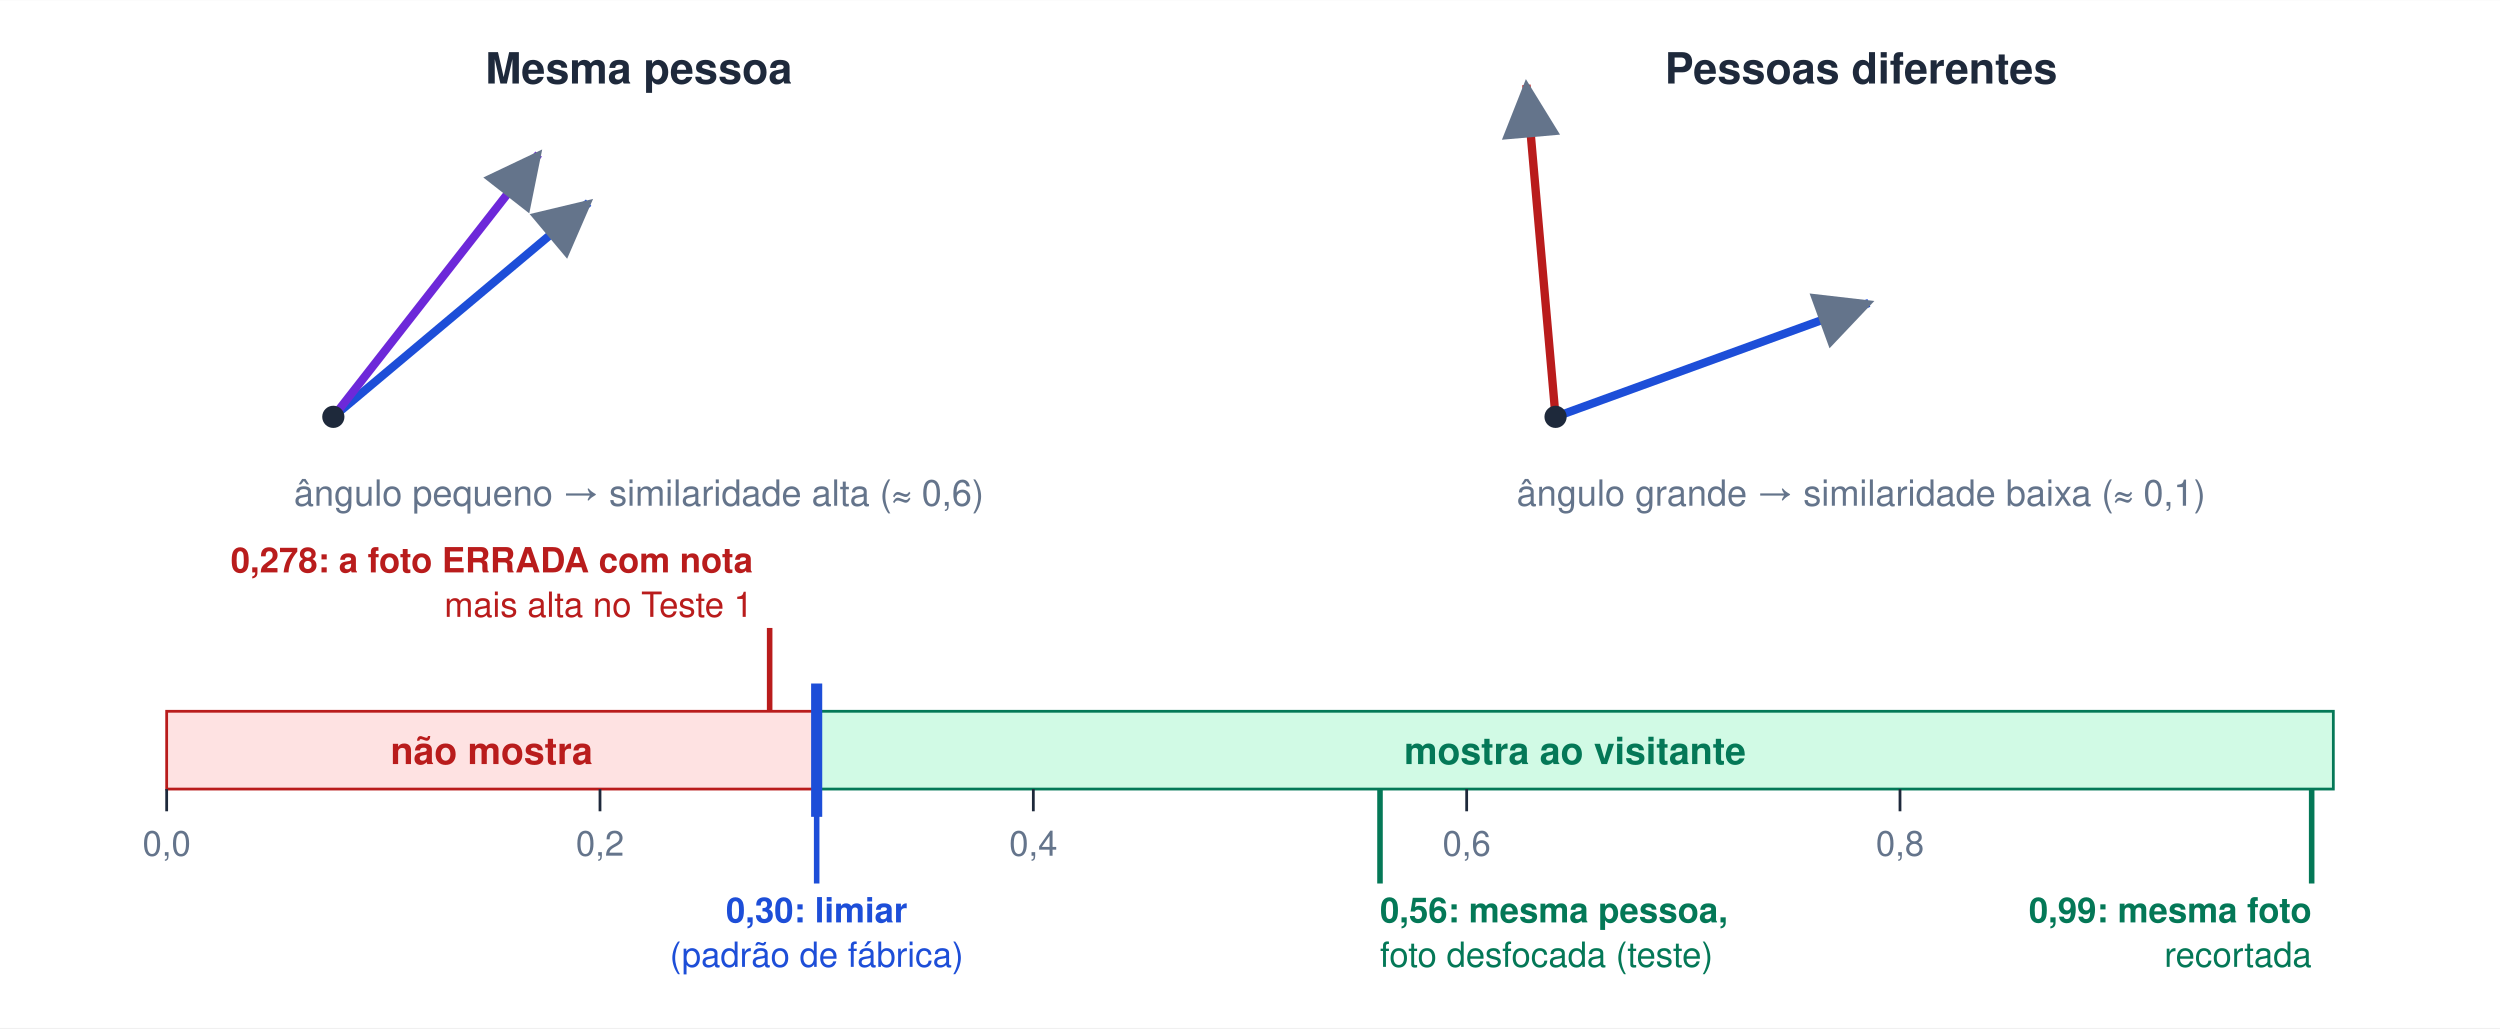
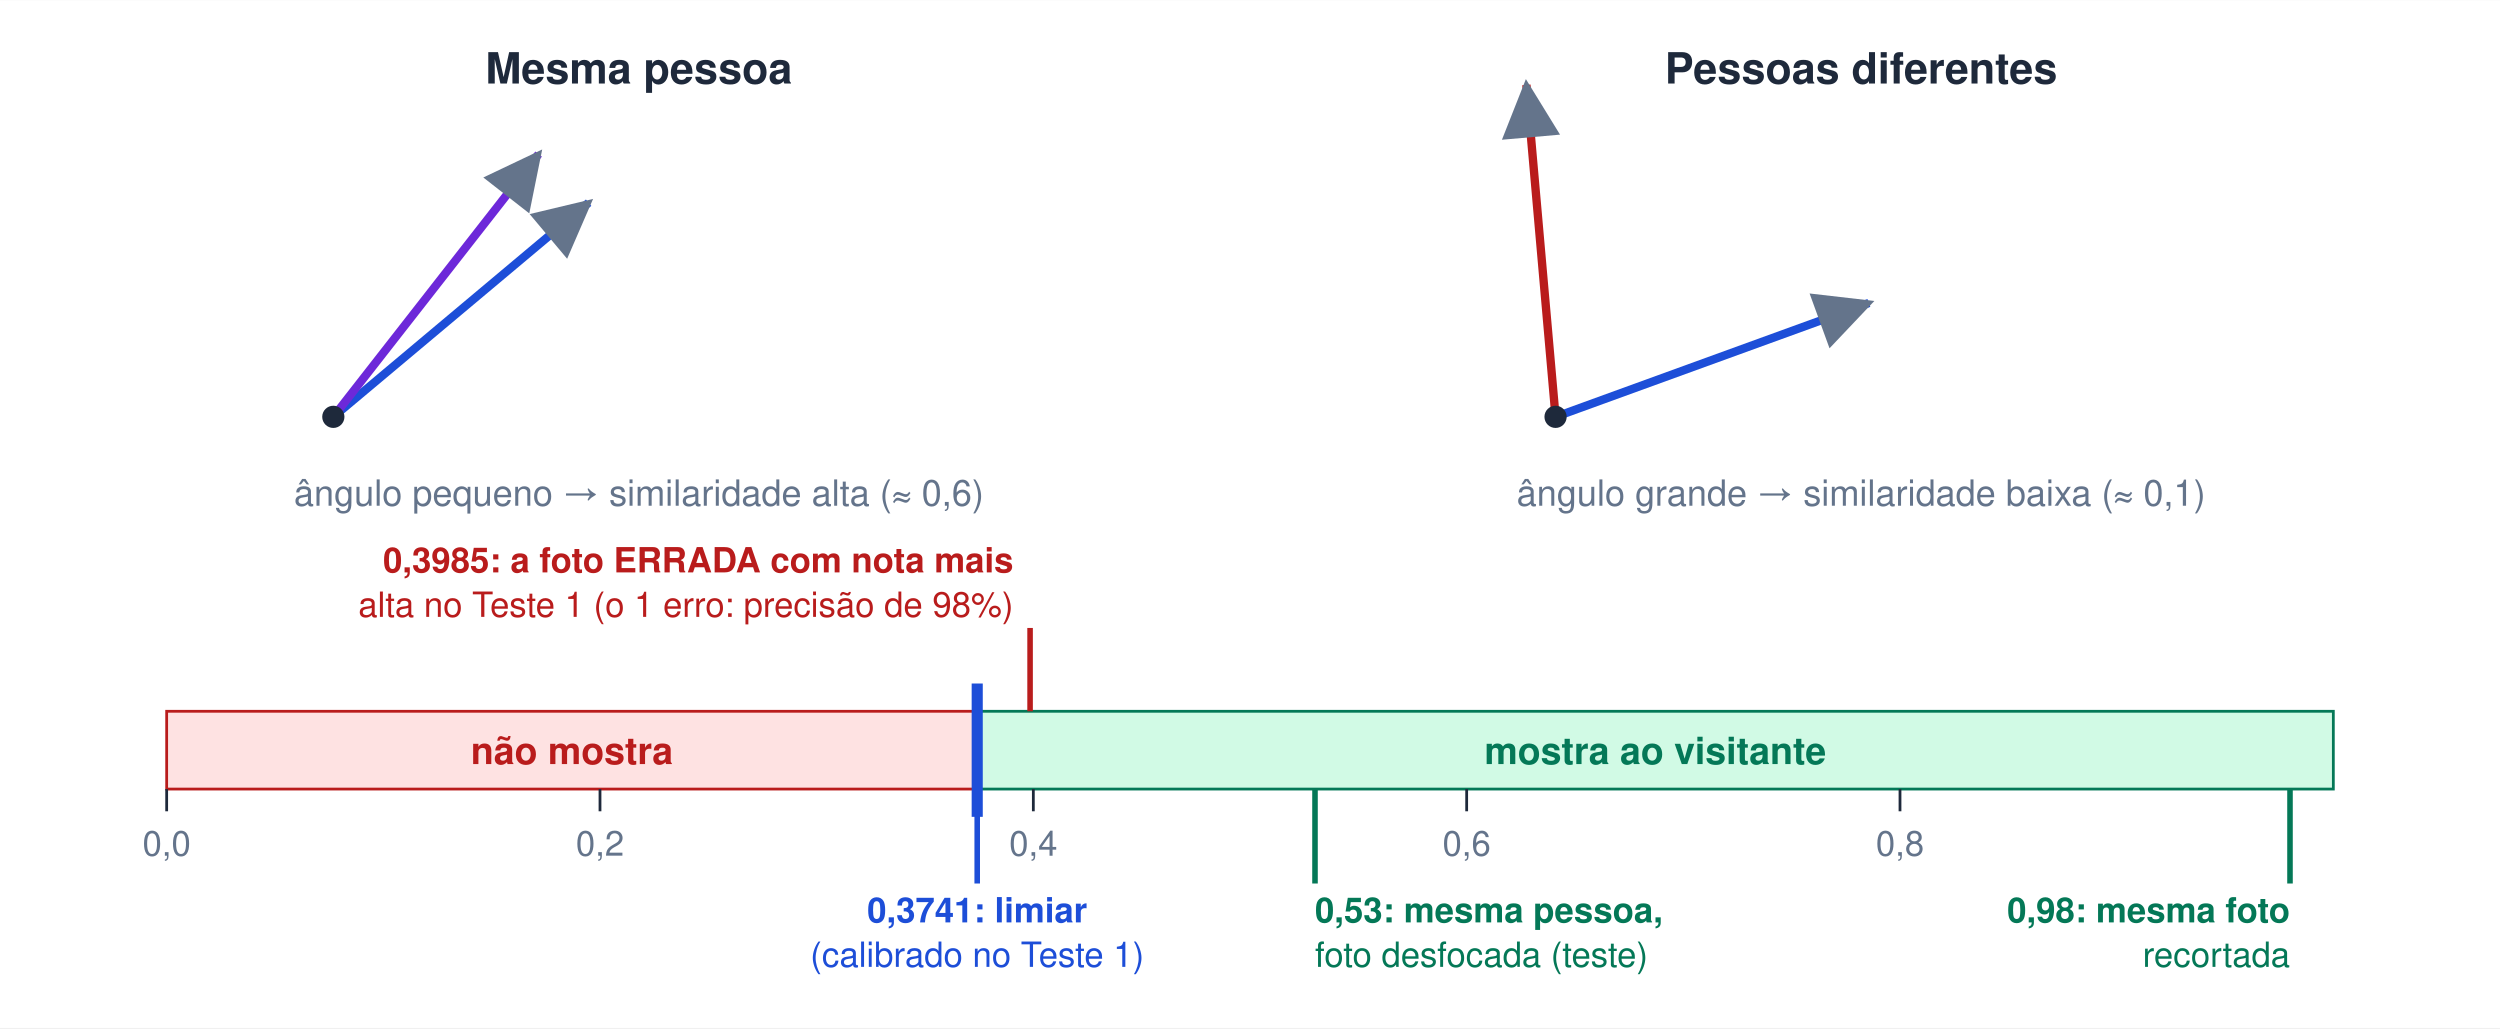
<svg xmlns="http://www.w3.org/2000/svg" width="16cm" height="6.58cm" viewBox="0 0 900 370">
  <defs>
    <marker id="seta" viewBox="0 0 10 10" refX="9" refY="5" markerWidth="7" markerHeight="7" orient="auto-start-reverse">
      <path d="M0 0 L10 5 L0 10 z" fill="#64748B" />
    </marker>
  </defs>
  <rect width="900" height="370" fill="white" />
  <text x="230" y="30" font-family="Helvetica, Arial, sans-serif" font-size="15.5" font-weight="bold" text-anchor="middle" fill="#1E293B">Mesma pessoa</text>
  <line x1="120" y1="150" x2="211.9" y2="72.9" stroke="#1D4ED8" stroke-width="3" marker-end="url(#seta)" />
  <line x1="120" y1="150" x2="193.9" y2="55.4" stroke="#6D28D9" stroke-width="3" marker-end="url(#seta)" />
  <circle cx="120" cy="150" r="4" fill="#1E293B" />
  <text x="230" y="182" font-family="Helvetica, Arial, sans-serif" font-size="13" font-weight="normal" text-anchor="middle" fill="#64748B">ângulo pequeno → similaridade alta (≈ 0,6)</text>
  <text x="670" y="30" font-family="Helvetica, Arial, sans-serif" font-size="15.5" font-weight="bold" text-anchor="middle" fill="#1E293B">Pessoas diferentes</text>
  <line x1="560" y1="150" x2="672.8" y2="109.0" stroke="#1D4ED8" stroke-width="3" marker-end="url(#seta)" />
  <line x1="560" y1="150" x2="549.5" y2="30.5" stroke="#B91C1C" stroke-width="3" marker-end="url(#seta)" />
  <circle cx="560" cy="150" r="4" fill="#1E293B" />
  <text x="670" y="182" font-family="Helvetica, Arial, sans-serif" font-size="13" font-weight="normal" text-anchor="middle" fill="#64748B">ângulo grande → similaridade baixa (≈ 0,1)</text>
-   <rect x="60" y="256" width="234.0" height="28" fill="#FEE2E2" stroke="#B91C1C" />
-   <rect x="294.0" y="256" width="546.0" height="28" fill="#D1FAE5" stroke="#047857" />
-   <text x="177.0" y="275" font-family="Helvetica, Arial, sans-serif" font-size="13.5" font-weight="bold" text-anchor="middle" fill="#B91C1C">não mostra</text>
-   <text x="567.0" y="275" font-family="Helvetica, Arial, sans-serif" font-size="13.5" font-weight="bold" text-anchor="middle" fill="#047857">mostra ao visitante</text>
+   <rect x="60" y="256" width="291.798" height="28" fill="#FEE2E2" stroke="#B91C1C" />
+   <rect x="351.798" y="256" width="488.202" height="28" fill="#D1FAE5" stroke="#047857" />
+   <text x="205.899" y="275" font-family="Helvetica, Arial, sans-serif" font-size="13.5" font-weight="bold" text-anchor="middle" fill="#B91C1C">não mostra</text>
+   <text x="595.899" y="275" font-family="Helvetica, Arial, sans-serif" font-size="13.5" font-weight="bold" text-anchor="middle" fill="#047857">mostra ao visitante</text>
  <line x1="60" y1="284" x2="60" y2="292" stroke="#1E293B" />
  <text x="60" y="308" font-family="Helvetica, Arial, sans-serif" font-size="12.5" font-weight="normal" text-anchor="middle" fill="#64748B">0,0</text>
  <line x1="216.0" y1="284" x2="216.0" y2="292" stroke="#1E293B" />
  <text x="216.0" y="308" font-family="Helvetica, Arial, sans-serif" font-size="12.5" font-weight="normal" text-anchor="middle" fill="#64748B">0,2</text>
  <line x1="372.0" y1="284" x2="372.0" y2="292" stroke="#1E293B" />
  <text x="372.0" y="308" font-family="Helvetica, Arial, sans-serif" font-size="12.5" font-weight="normal" text-anchor="middle" fill="#64748B">0,4</text>
  <line x1="528.0" y1="284" x2="528.0" y2="292" stroke="#1E293B" />
  <text x="528.0" y="308" font-family="Helvetica, Arial, sans-serif" font-size="12.5" font-weight="normal" text-anchor="middle" fill="#64748B">0,6</text>
  <line x1="684.0" y1="284" x2="684.0" y2="292" stroke="#1E293B" />
  <text x="684.0" y="308" font-family="Helvetica, Arial, sans-serif" font-size="12.5" font-weight="normal" text-anchor="middle" fill="#64748B">0,8</text>
-   <line x1="277.074" y1="256" x2="277.074" y2="226" stroke="#B91C1C" stroke-width="2" />
-   <text x="271.074" y="206" font-family="Helvetica, Arial, sans-serif" font-size="12.5" font-weight="bold" text-anchor="end" fill="#B91C1C">0,278: a foto ERRADA com nota</text>
-   <text x="271.074" y="222" font-family="Helvetica, Arial, sans-serif" font-size="12.5" font-weight="normal" text-anchor="end" fill="#B91C1C">mais alta no Teste 1</text>
-   <line x1="294.0" y1="284" x2="294.0" y2="318" stroke="#1D4ED8" stroke-width="2" />
-   <text x="294.0" y="332" font-family="Helvetica, Arial, sans-serif" font-size="12.5" font-weight="bold" text-anchor="middle" fill="#1D4ED8">0,30: limiar</text>
-   <text x="294.0" y="348" font-family="Helvetica, Arial, sans-serif" font-size="12.5" font-weight="normal" text-anchor="middle" fill="#1D4ED8">(padrão de fábrica)</text>
-   <line x1="496.8" y1="284" x2="496.8" y2="318" stroke="#047857" stroke-width="2" />
-   <text x="496.8" y="332" font-family="Helvetica, Arial, sans-serif" font-size="12.5" font-weight="bold" text-anchor="start" fill="#047857">0,56: mesma pessoa,</text>
-   <text x="496.8" y="348" font-family="Helvetica, Arial, sans-serif" font-size="12.5" font-weight="normal" text-anchor="start" fill="#047857">foto desfocada (teste)</text>
-   <line x1="832.2" y1="284" x2="832.2" y2="318" stroke="#047857" stroke-width="2" />
-   <text x="832.2" y="332" font-family="Helvetica, Arial, sans-serif" font-size="12.5" font-weight="bold" text-anchor="end" fill="#047857">0,99: mesma foto</text>
-   <text x="832.2" y="348" font-family="Helvetica, Arial, sans-serif" font-size="12.5" font-weight="normal" text-anchor="end" fill="#047857">recortada</text>
-   <line x1="294.0" y1="246" x2="294.0" y2="294" stroke="#1D4ED8" stroke-width="4" />
+   <line x1="370.83" y1="256" x2="370.83" y2="226" stroke="#B91C1C" stroke-width="2" />
+   <text x="364.83" y="206" font-family="Helvetica, Arial, sans-serif" font-size="12.5" font-weight="bold" text-anchor="end" fill="#B91C1C">0,3985: a foto ERRADA com nota mais</text>
+   <text x="364.83" y="222" font-family="Helvetica, Arial, sans-serif" font-size="12.5" font-weight="normal" text-anchor="end" fill="#B91C1C">alta no Teste 1 (o 1 erro: precisão de 98%)</text>
+   <line x1="351.798" y1="284" x2="351.798" y2="318" stroke="#1D4ED8" stroke-width="2" />
+   <text x="351.798" y="332" font-family="Helvetica, Arial, sans-serif" font-size="12.5" font-weight="bold" text-anchor="middle" fill="#1D4ED8">0,3741: limiar</text>
+   <text x="351.798" y="348" font-family="Helvetica, Arial, sans-serif" font-size="12.5" font-weight="normal" text-anchor="middle" fill="#1D4ED8">(calibrado no Teste 1)</text>
+   <line x1="473.4" y1="284" x2="473.4" y2="318" stroke="#047857" stroke-width="2" />
+   <text x="473.4" y="332" font-family="Helvetica, Arial, sans-serif" font-size="12.5" font-weight="bold" text-anchor="start" fill="#047857">0,53: mesma pessoa,</text>
+   <text x="473.4" y="348" font-family="Helvetica, Arial, sans-serif" font-size="12.5" font-weight="normal" text-anchor="start" fill="#047857">foto desfocada (teste)</text>
+   <line x1="824.4" y1="284" x2="824.4" y2="318" stroke="#047857" stroke-width="2" />
+   <text x="824.4" y="332" font-family="Helvetica, Arial, sans-serif" font-size="12.5" font-weight="bold" text-anchor="end" fill="#047857">0,98: mesma foto</text>
+   <text x="824.4" y="348" font-family="Helvetica, Arial, sans-serif" font-size="12.5" font-weight="normal" text-anchor="end" fill="#047857">recortada</text>
+   <line x1="351.798" y1="246" x2="351.798" y2="294" stroke="#1D4ED8" stroke-width="4" />
</svg>
